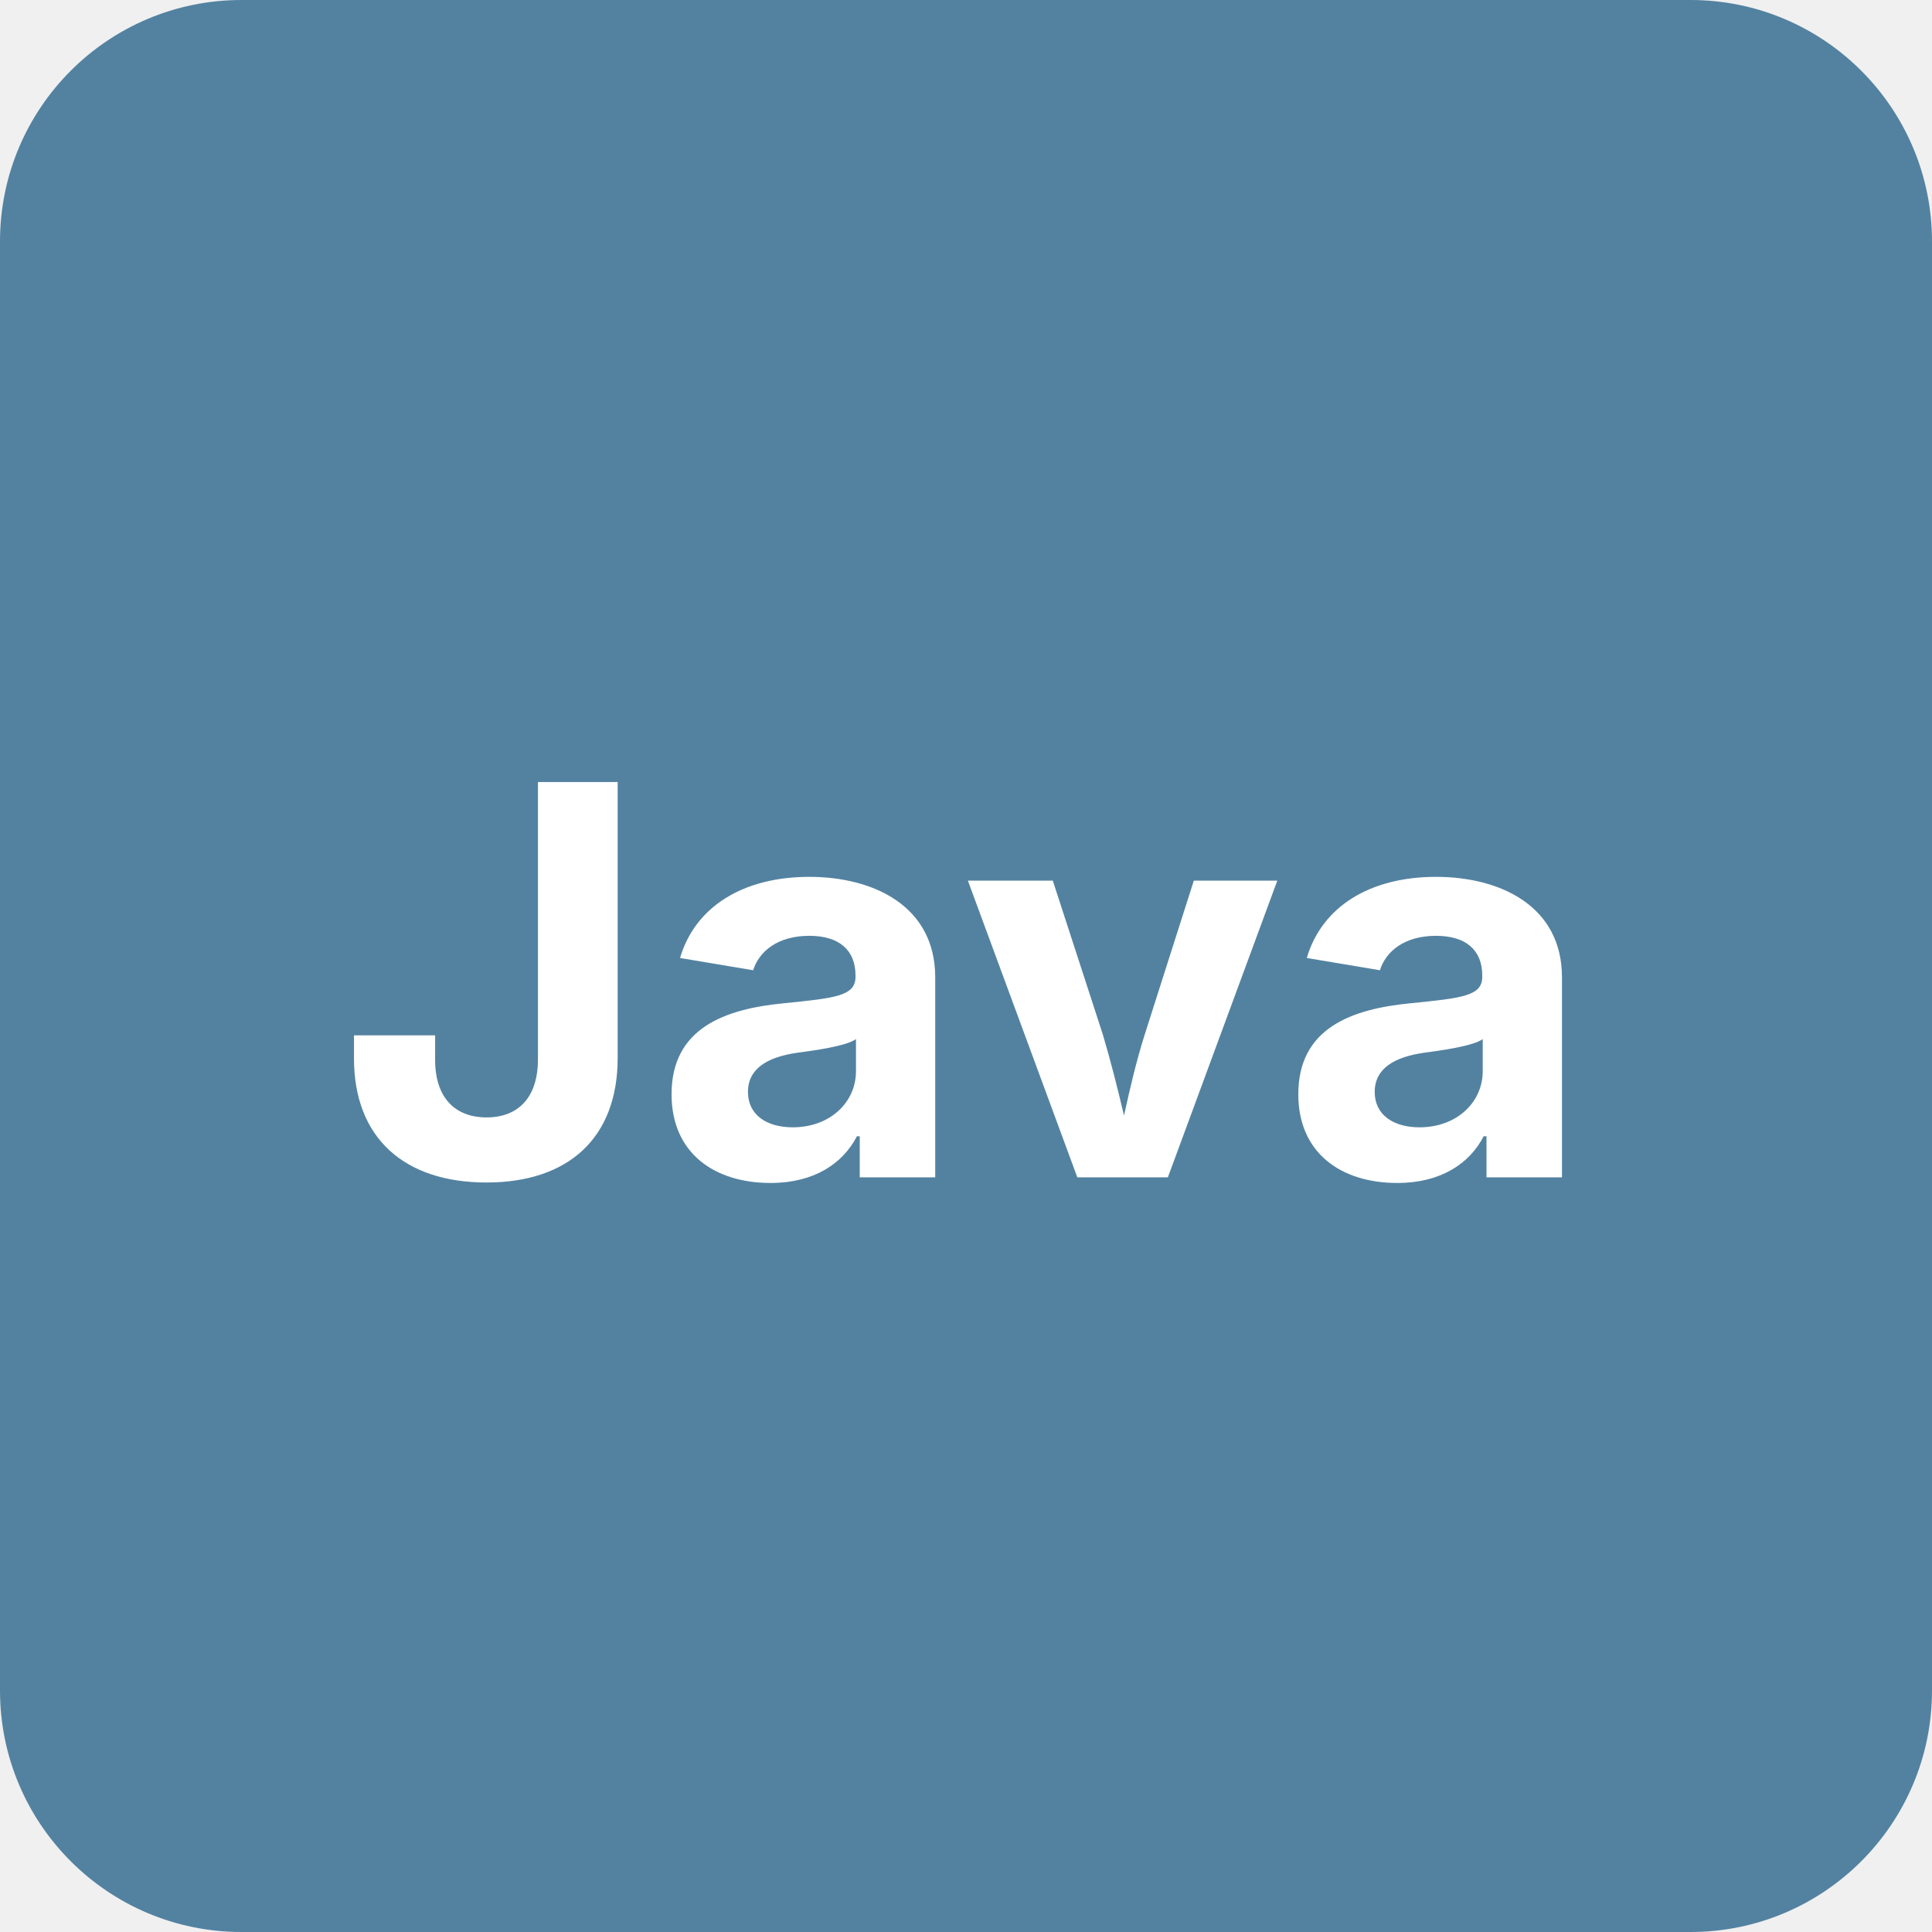
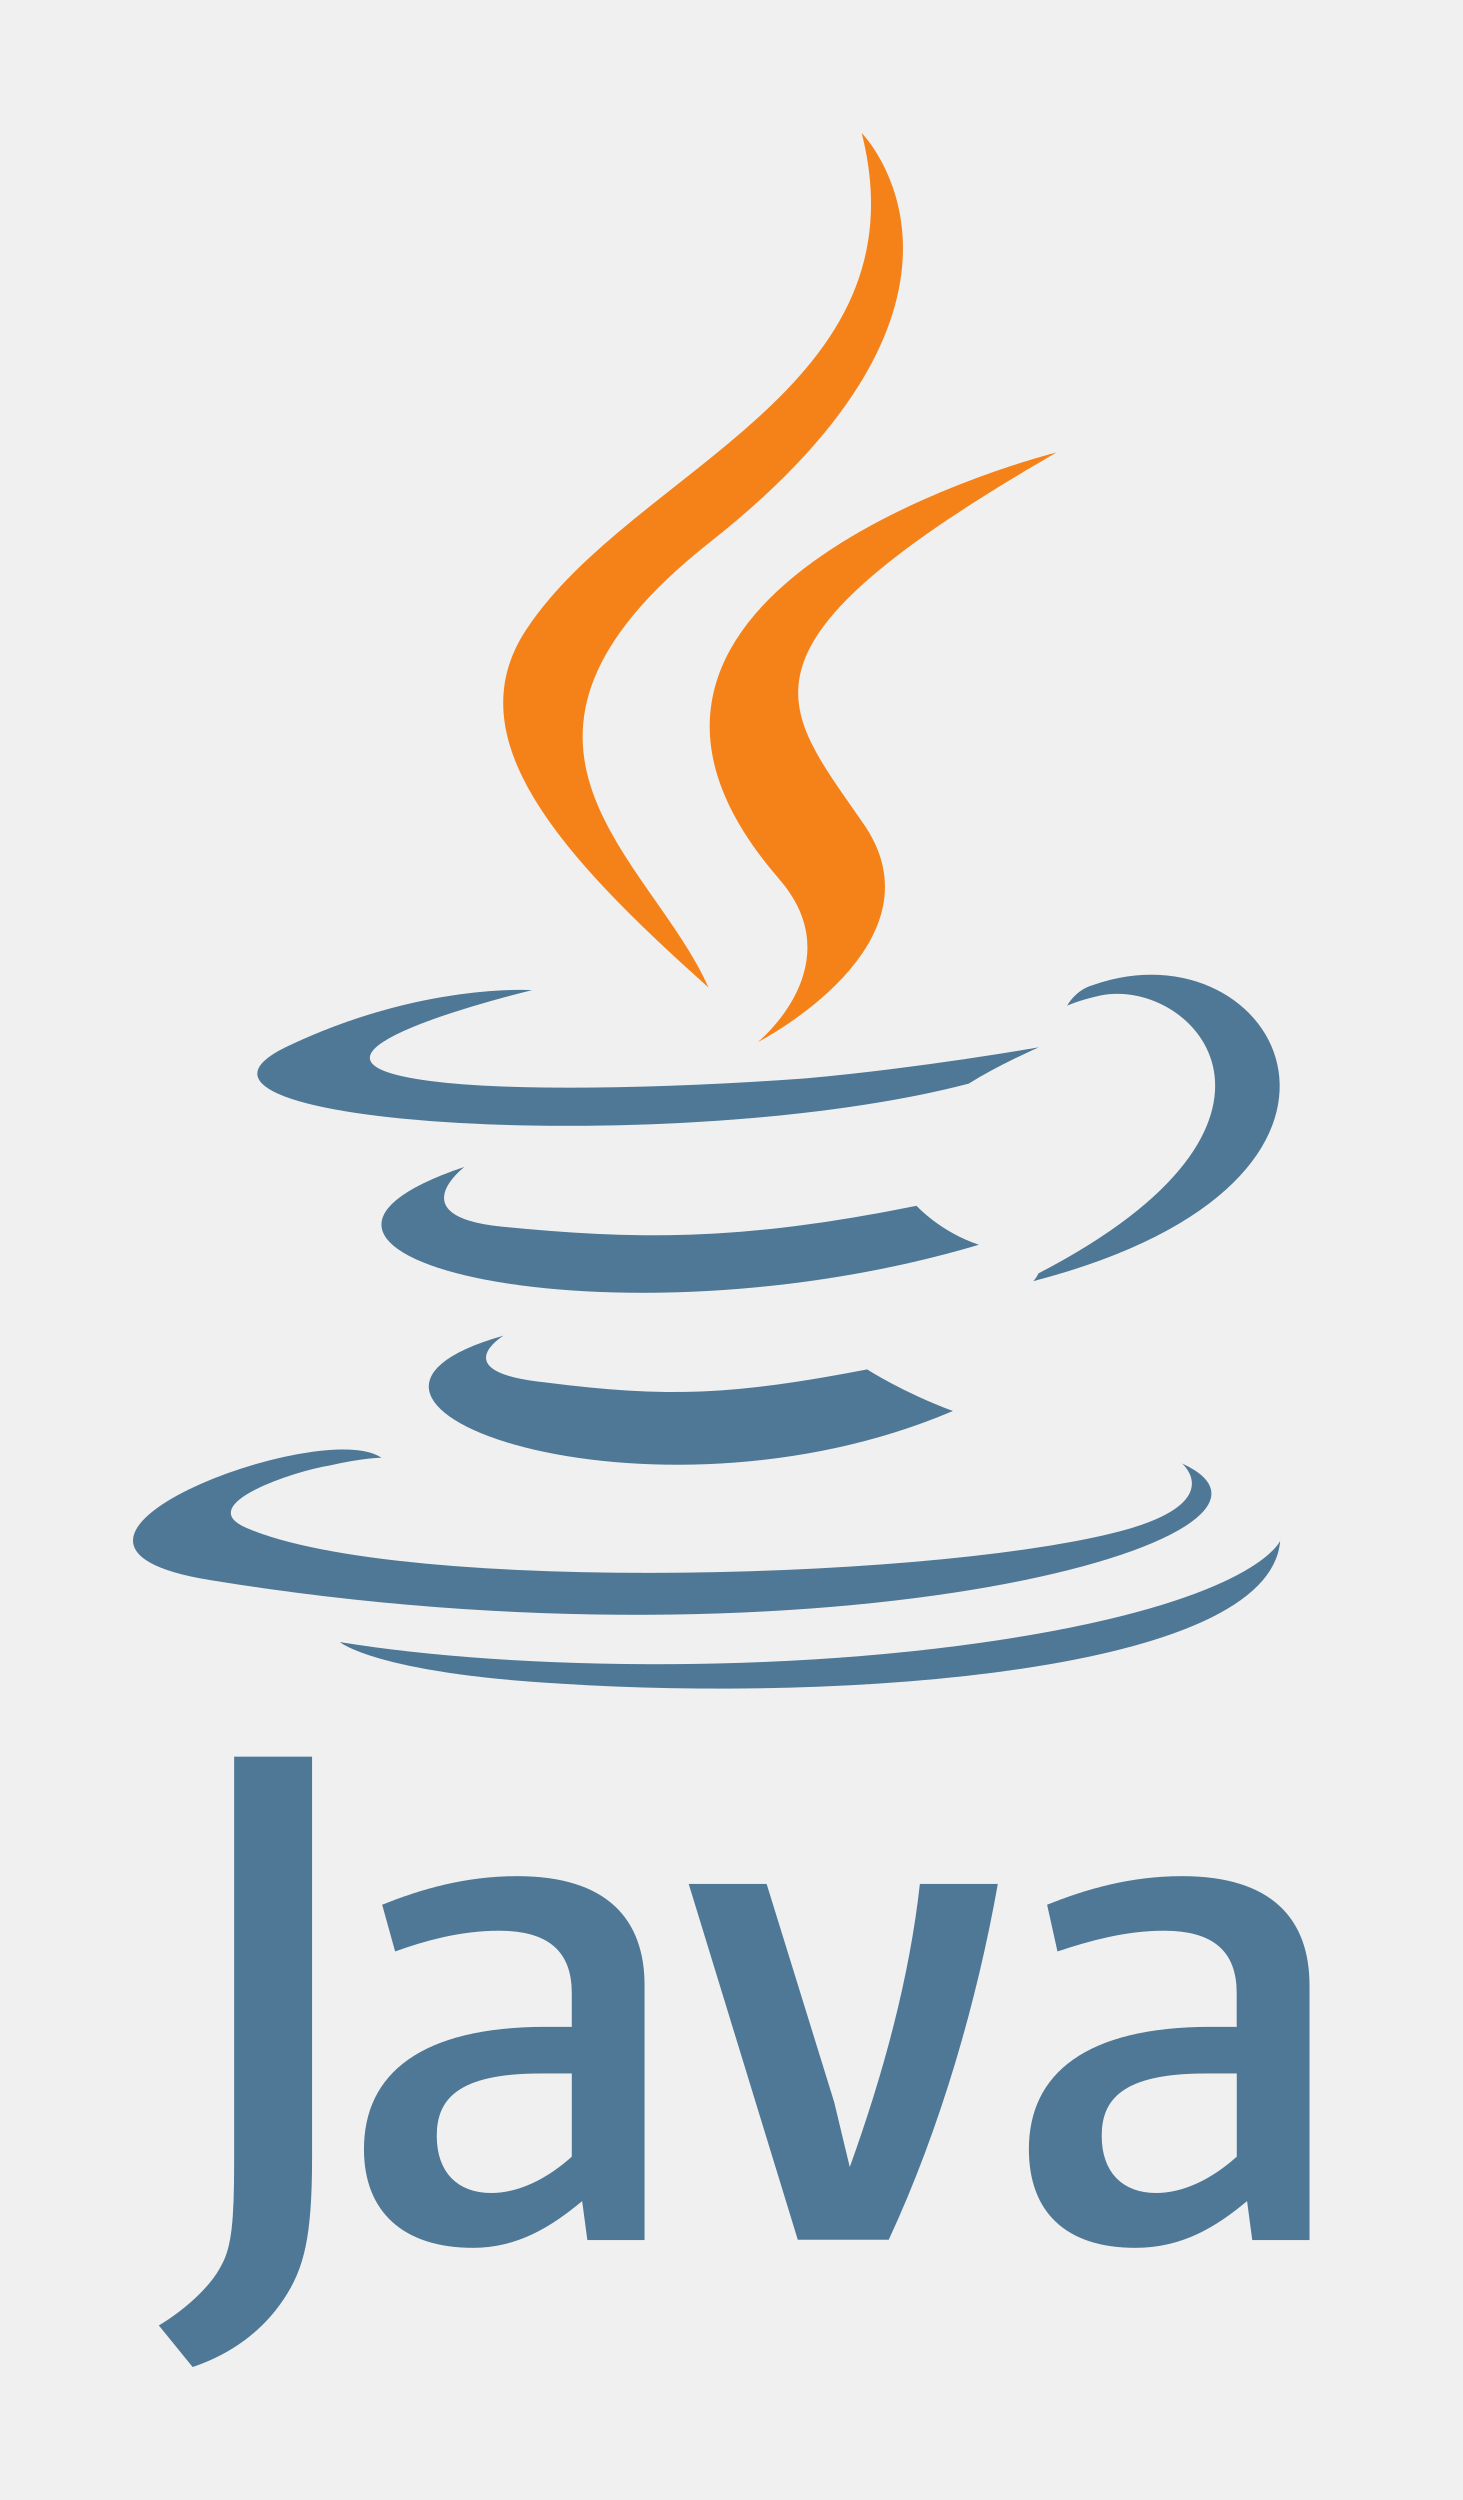
- <svg xmlns="http://www.w3.org/2000/svg" viewBox="0 0 64 64" aria-hidden="true">
-   <rect width="64" height="64" rx="8" fill="#5382A1" />
-   <text x="32" y="39" font-family="Inter, Arial, sans-serif" font-size="18" font-weight="700" text-anchor="middle" fill="#ffffff">Java</text>
+ <svg xmlns="http://www.w3.org/2000/svg" width="55" height="94">
+   <path d="M18.932 50.22s-2.246 1.367 1.563 1.758c4.6.586 7.032.488 12.11-.488 0 0 1.367.88 3.223 1.563C24.4 57.936 9.946 52.76 18.932 50.22zm-1.465-6.348s-2.442 1.856 1.367 2.246c4.98.488 8.888.586 15.627-.78 0 0 .88.977 2.344 1.465-13.77 4.102-29.202.39-19.338-2.93zm26.956 11.134s1.66 1.367-1.856 2.442c-6.544 1.953-27.444 2.54-33.304 0-2.05-.88 1.856-2.15 3.125-2.344 1.27-.293 1.953-.293 1.953-.293-2.246-1.563-14.943 3.223-6.446 4.6 23.342 3.81 42.583-1.66 36.527-4.395zM20.006 37.23s-10.646 2.54-3.81 3.418c2.93.39 8.692.293 14.064-.098 4.395-.39 8.8-1.172 8.8-1.172s-1.563.684-2.637 1.367C25.573 43.58 4.77 42.31 10.728 39.38c5.08-2.442 9.278-2.15 9.278-2.15zM39.05 47.876c10.94-5.665 5.86-11.134 2.344-10.45-.88.195-1.27.39-1.27.39s.293-.586.977-.78c6.934-2.442 12.404 7.325-2.246 11.134 0 0 .098-.098.195-.293zm-17.97 15.43c10.548.684 26.663-.39 27.054-5.372 0 0-.78 1.953-8.692 3.418-8.985 1.66-20.12 1.465-26.663.39 0 0 1.367 1.172 8.302 1.563z" fill="#4e7896" />
+   <path d="M32.4 5s6.055 6.153-5.762 15.43c-9.474 7.52-2.15 11.818 0 16.7-5.567-4.98-9.57-9.376-6.837-13.478C23.815 17.6 34.85 14.67 32.4 5zm-3.125 28.03c2.832 3.223-.78 6.153-.78 6.153s7.227-3.71 3.907-8.302c-3.028-4.395-5.372-6.544 7.325-13.87 0 0-20.022 4.98-10.45 16.017z" fill="#f58219" />
+   <path d="M24.235 84.215v-9.57c0-2.442-1.367-4.102-4.786-4.102-1.953 0-3.614.488-5.08 1.074l.488 1.758c1.074-.39 2.442-.78 3.907-.78 1.856 0 2.735.78 2.735 2.344v1.27h-.977c-4.688 0-6.837 1.758-6.837 4.6 0 2.344 1.465 3.71 4.102 3.71 1.66 0 2.93-.78 4.102-1.758l.195 1.465h2.15zM21.5 81.09c-.977.88-2.05 1.367-3.028 1.367-1.27 0-2.05-.78-2.05-2.15s.78-2.344 3.907-2.344H21.5v3.125zm11.915 3.125h-3.418l-4.102-13.38h2.93l2.54 8.204.586 2.442c1.27-3.516 2.246-7.13 2.637-10.646h2.93c-.78 4.395-2.15 9.18-4.102 13.38zm15.822 0v-9.57c0-2.442-1.367-4.102-4.786-4.102-1.953 0-3.614.488-5.08 1.074l.39 1.758c1.172-.39 2.54-.78 4.004-.78 1.856 0 2.735.78 2.735 2.344v1.27h-.977c-4.688 0-6.837 1.758-6.837 4.6 0 2.344 1.367 3.71 4.004 3.71 1.758 0 3.028-.78 4.2-1.758l.195 1.465h2.15zm-2.735-3.125c-.977.88-2.05 1.367-3.028 1.367-1.27 0-2.05-.78-2.05-2.15s.78-2.344 3.907-2.344h1.172v3.125zM10.66 86.46c-.78 1.172-1.953 2.05-3.418 2.54l-1.27-1.563c.977-.586 1.953-1.465 2.344-2.246.39-.684.488-1.66.488-3.907V66.05h2.93v15.04c0 3.028-.293 4.2-1.074 5.372z" fill="#4e7896" />
</svg>
